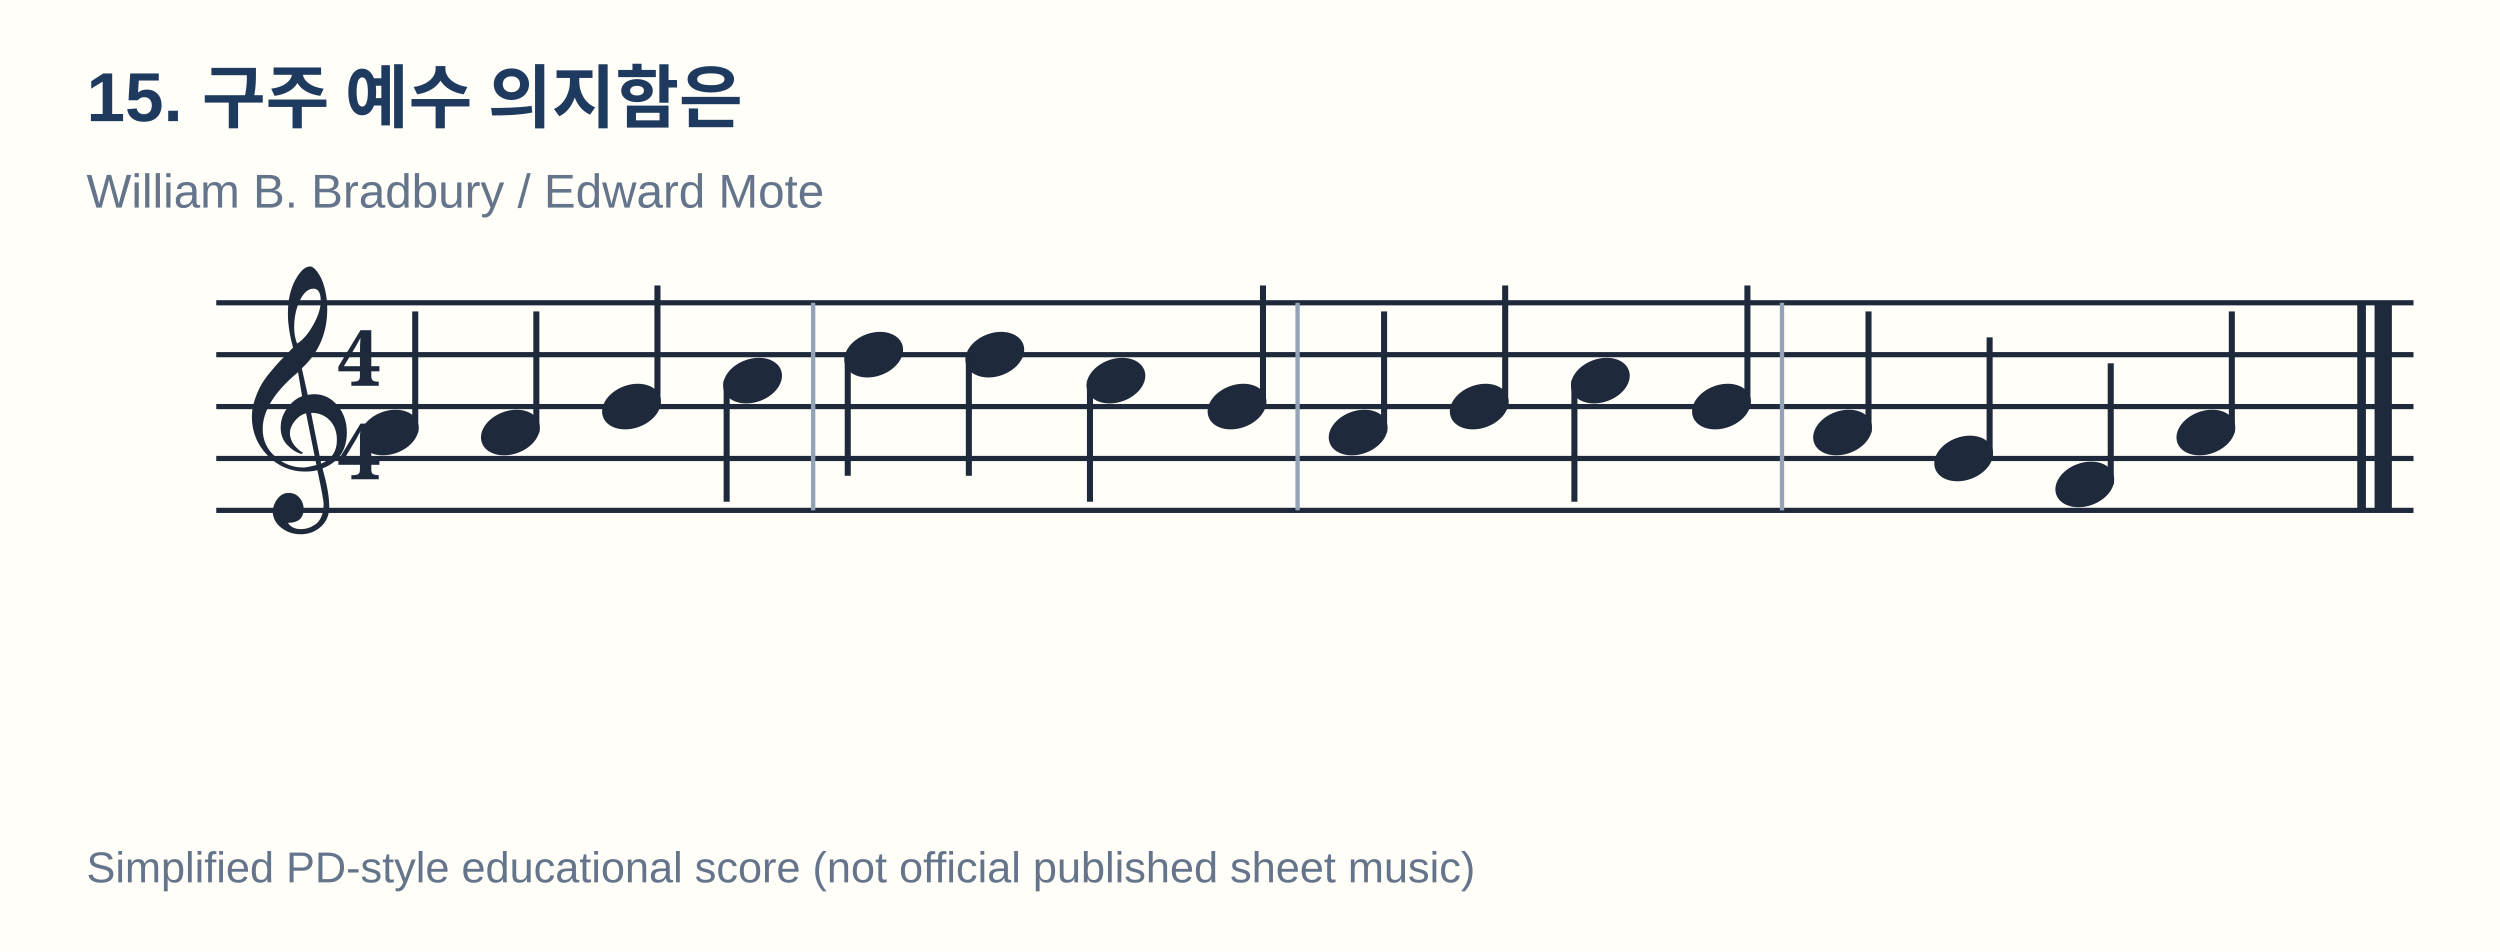
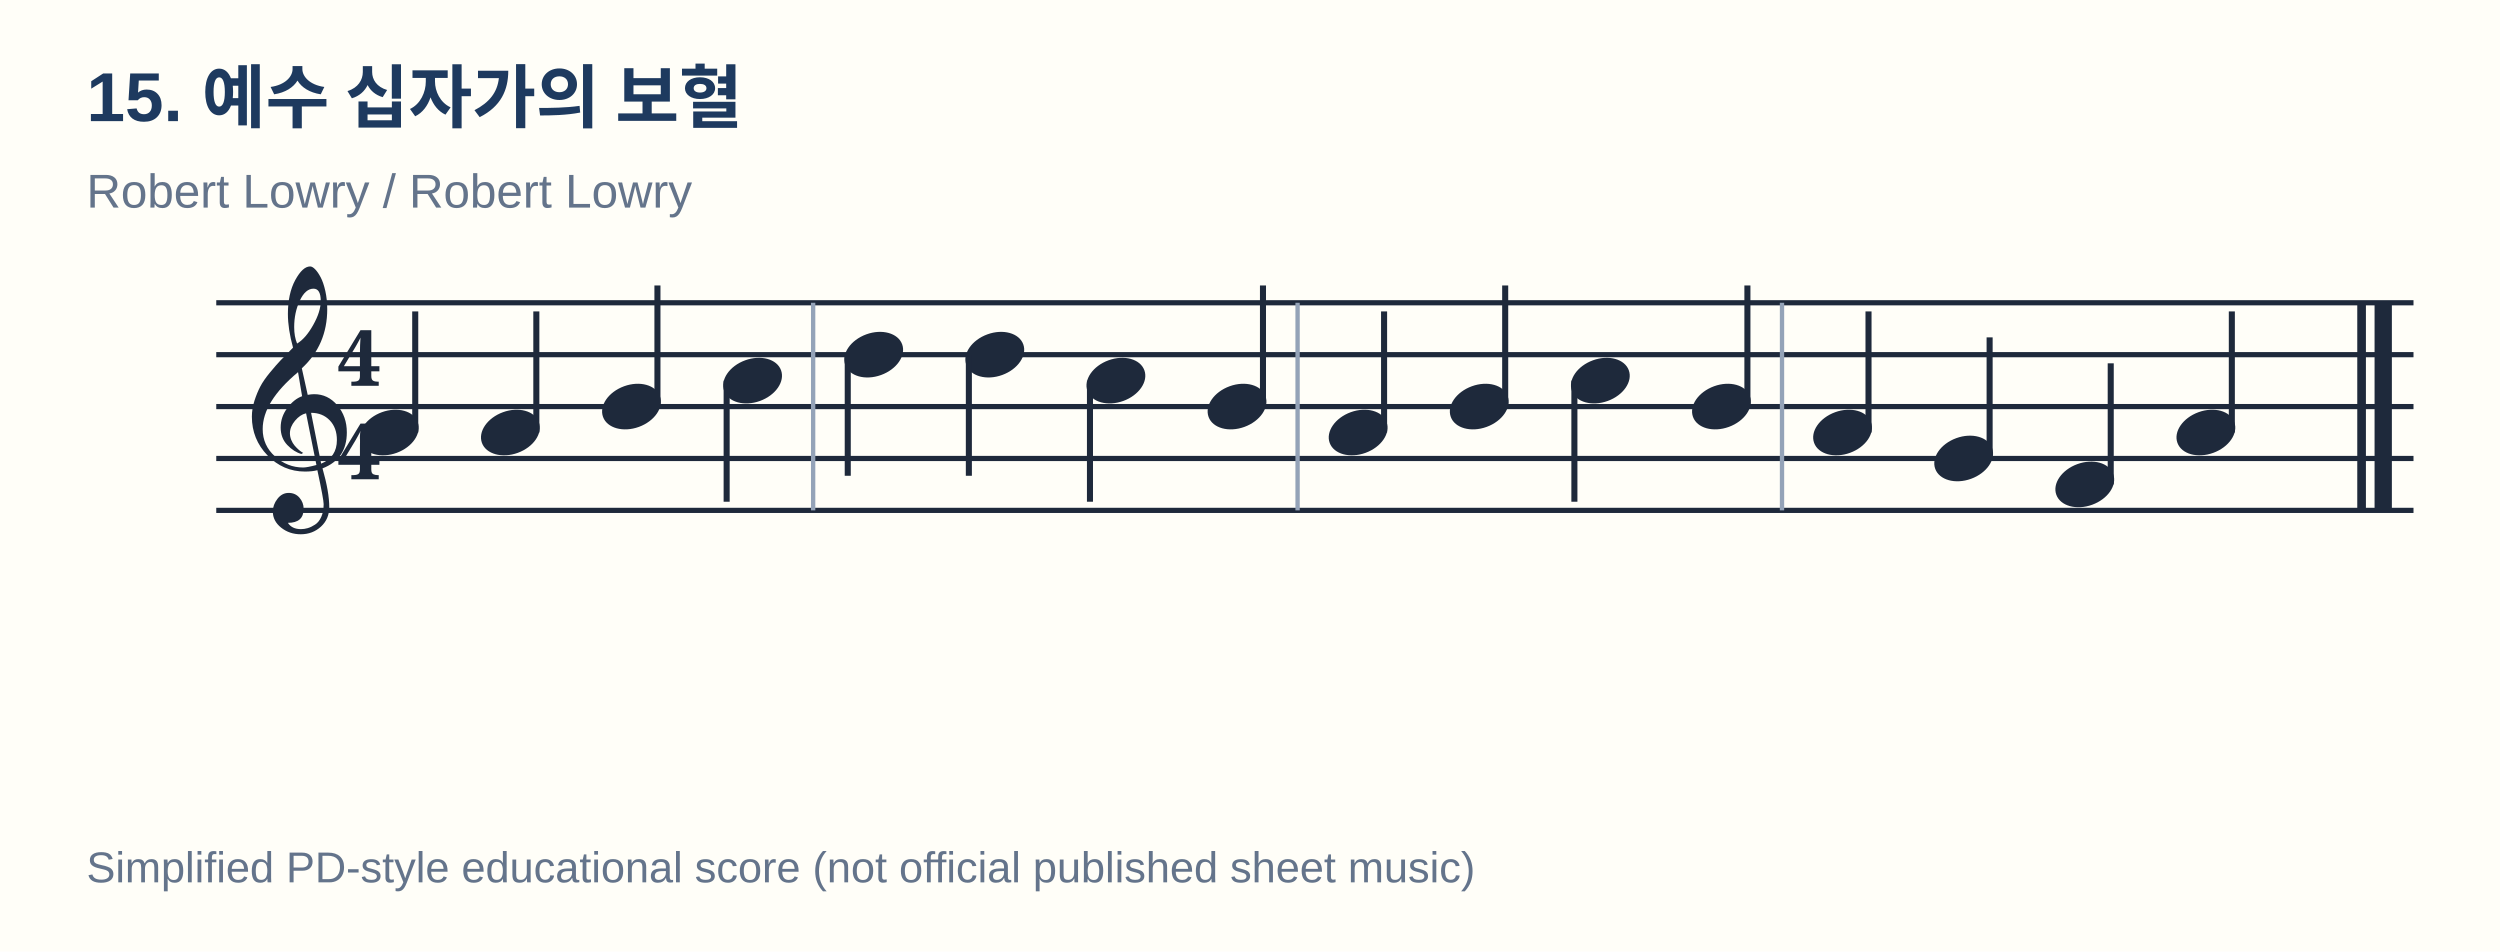
<svg xmlns="http://www.w3.org/2000/svg" width="578" height="220" viewBox="0 0 578 220">
  <rect width="100%" height="100%" fill="#FFFEF8" />
-   <text x="20" y="28" font-family="Malgun Gothic, Arial, sans-serif" font-size="16" font-weight="bold" fill="#1E3A5F">15. 구주 예수 의지함은</text>
-   <text x="20" y="48" font-family="Arial, sans-serif" font-size="11" fill="#64748B">William B. Bradbury / Edward Mote</text>
+   <text x="20" y="28" font-family="Malgun Gothic, Arial, sans-serif" font-size="16" font-weight="bold" fill="#1E3A5F">15. 예수 십자가의 보혈</text>
+   <text x="20" y="48" font-family="Arial, sans-serif" font-size="11" fill="#64748B">Robert Lowry / Robert Lowry</text>
  <line x1="50" y1="70" x2="558" y2="70" stroke="#1E293B" stroke-width="1.2" />
  <line x1="50" y1="82" x2="558" y2="82" stroke="#1E293B" stroke-width="1.2" />
  <line x1="50" y1="94" x2="558" y2="94" stroke="#1E293B" stroke-width="1.2" />
  <line x1="50" y1="106" x2="558" y2="106" stroke="#1E293B" stroke-width="1.2" />
  <line x1="50" y1="118" x2="558" y2="118" stroke="#1E293B" stroke-width="1.2" />
  <text x="52" y="108.4" font-family="serif" font-size="52" fill="#1E293B">𝄞</text>
  <text x="78" y="89.2" font-family="serif" font-size="18" font-weight="bold" fill="#1E293B">4</text>
  <text x="78" y="110.8" font-family="serif" font-size="18" font-weight="bold" fill="#1E293B">4</text>
  <ellipse cx="90" cy="100.0" rx="7" ry="5" fill="#1E293B" transform="rotate(-20 90 100.0)" />
  <line x1="96" y1="100.0" x2="96" y2="72.0" stroke="#1E293B" stroke-width="1.4" />
  <ellipse cx="118" cy="100.0" rx="7" ry="5" fill="#1E293B" transform="rotate(-20 118 100.0)" />
  <line x1="124" y1="100.0" x2="124" y2="72.0" stroke="#1E293B" stroke-width="1.4" />
  <ellipse cx="146" cy="94.0" rx="7" ry="5" fill="#1E293B" transform="rotate(-20 146 94.0)" />
  <line x1="152" y1="94.0" x2="152" y2="66.0" stroke="#1E293B" stroke-width="1.4" />
  <ellipse cx="174" cy="88.0" rx="7" ry="5" fill="#1E293B" transform="rotate(-20 174 88.0)" />
  <line x1="168" y1="88.0" x2="168" y2="116.0" stroke="#1E293B" stroke-width="1.4" />
  <line x1="188.0" y1="70" x2="188.0" y2="118" stroke="#94A3B8" stroke-width="1" />
  <ellipse cx="202" cy="82.0" rx="7" ry="5" fill="#1E293B" transform="rotate(-20 202 82.0)" />
  <line x1="196" y1="82.0" x2="196" y2="110.0" stroke="#1E293B" stroke-width="1.4" />
  <ellipse cx="230" cy="82.0" rx="7" ry="5" fill="#1E293B" transform="rotate(-20 230 82.0)" />
  <line x1="224" y1="82.0" x2="224" y2="110.0" stroke="#1E293B" stroke-width="1.4" />
  <ellipse cx="258" cy="88.0" rx="7" ry="5" fill="#1E293B" transform="rotate(-20 258 88.0)" />
  <line x1="252" y1="88.0" x2="252" y2="116.0" stroke="#1E293B" stroke-width="1.4" />
  <ellipse cx="286" cy="94.0" rx="7" ry="5" fill="#1E293B" transform="rotate(-20 286 94.0)" />
  <line x1="292" y1="94.0" x2="292" y2="66.0" stroke="#1E293B" stroke-width="1.4" />
  <line x1="300.0" y1="70" x2="300.0" y2="118" stroke="#94A3B8" stroke-width="1" />
  <ellipse cx="314" cy="100.0" rx="7" ry="5" fill="#1E293B" transform="rotate(-20 314 100.0)" />
  <line x1="320" y1="100.0" x2="320" y2="72.0" stroke="#1E293B" stroke-width="1.4" />
  <ellipse cx="342" cy="94.0" rx="7" ry="5" fill="#1E293B" transform="rotate(-20 342 94.0)" />
  <line x1="348" y1="94.0" x2="348" y2="66.0" stroke="#1E293B" stroke-width="1.4" />
  <ellipse cx="370" cy="88.0" rx="7" ry="5" fill="#1E293B" transform="rotate(-20 370 88.0)" />
  <line x1="364" y1="88.0" x2="364" y2="116.0" stroke="#1E293B" stroke-width="1.4" />
  <ellipse cx="398" cy="94.0" rx="7" ry="5" fill="#1E293B" transform="rotate(-20 398 94.0)" />
  <line x1="404" y1="94.0" x2="404" y2="66.0" stroke="#1E293B" stroke-width="1.4" />
  <line x1="412.0" y1="70" x2="412.0" y2="118" stroke="#94A3B8" stroke-width="1" />
  <ellipse cx="426" cy="100.0" rx="7" ry="5" fill="#1E293B" transform="rotate(-20 426 100.0)" />
  <line x1="432" y1="100.0" x2="432" y2="72.0" stroke="#1E293B" stroke-width="1.4" />
  <ellipse cx="454" cy="106.0" rx="7" ry="5" fill="#1E293B" transform="rotate(-20 454 106.0)" />
  <line x1="460" y1="106.0" x2="460" y2="78.0" stroke="#1E293B" stroke-width="1.4" />
  <ellipse cx="482" cy="112.0" rx="7" ry="5" fill="#1E293B" transform="rotate(-20 482 112.0)" />
  <line x1="488" y1="112.0" x2="488" y2="84.0" stroke="#1E293B" stroke-width="1.4" />
  <ellipse cx="510" cy="100.0" rx="7" ry="5" fill="#1E293B" transform="rotate(-20 510 100.0)" />
  <line x1="516" y1="100.0" x2="516" y2="72.0" stroke="#1E293B" stroke-width="1.4" />
  <line x1="546" y1="70" x2="546" y2="118" stroke="#1E293B" stroke-width="2" />
  <line x1="551" y1="70" x2="551" y2="118" stroke="#1E293B" stroke-width="4" />
  <text x="20" y="204" font-family="Arial, sans-serif" font-size="10" fill="#64748B">Simplified PD-style educational score (not official published sheet music)</text>
</svg>
